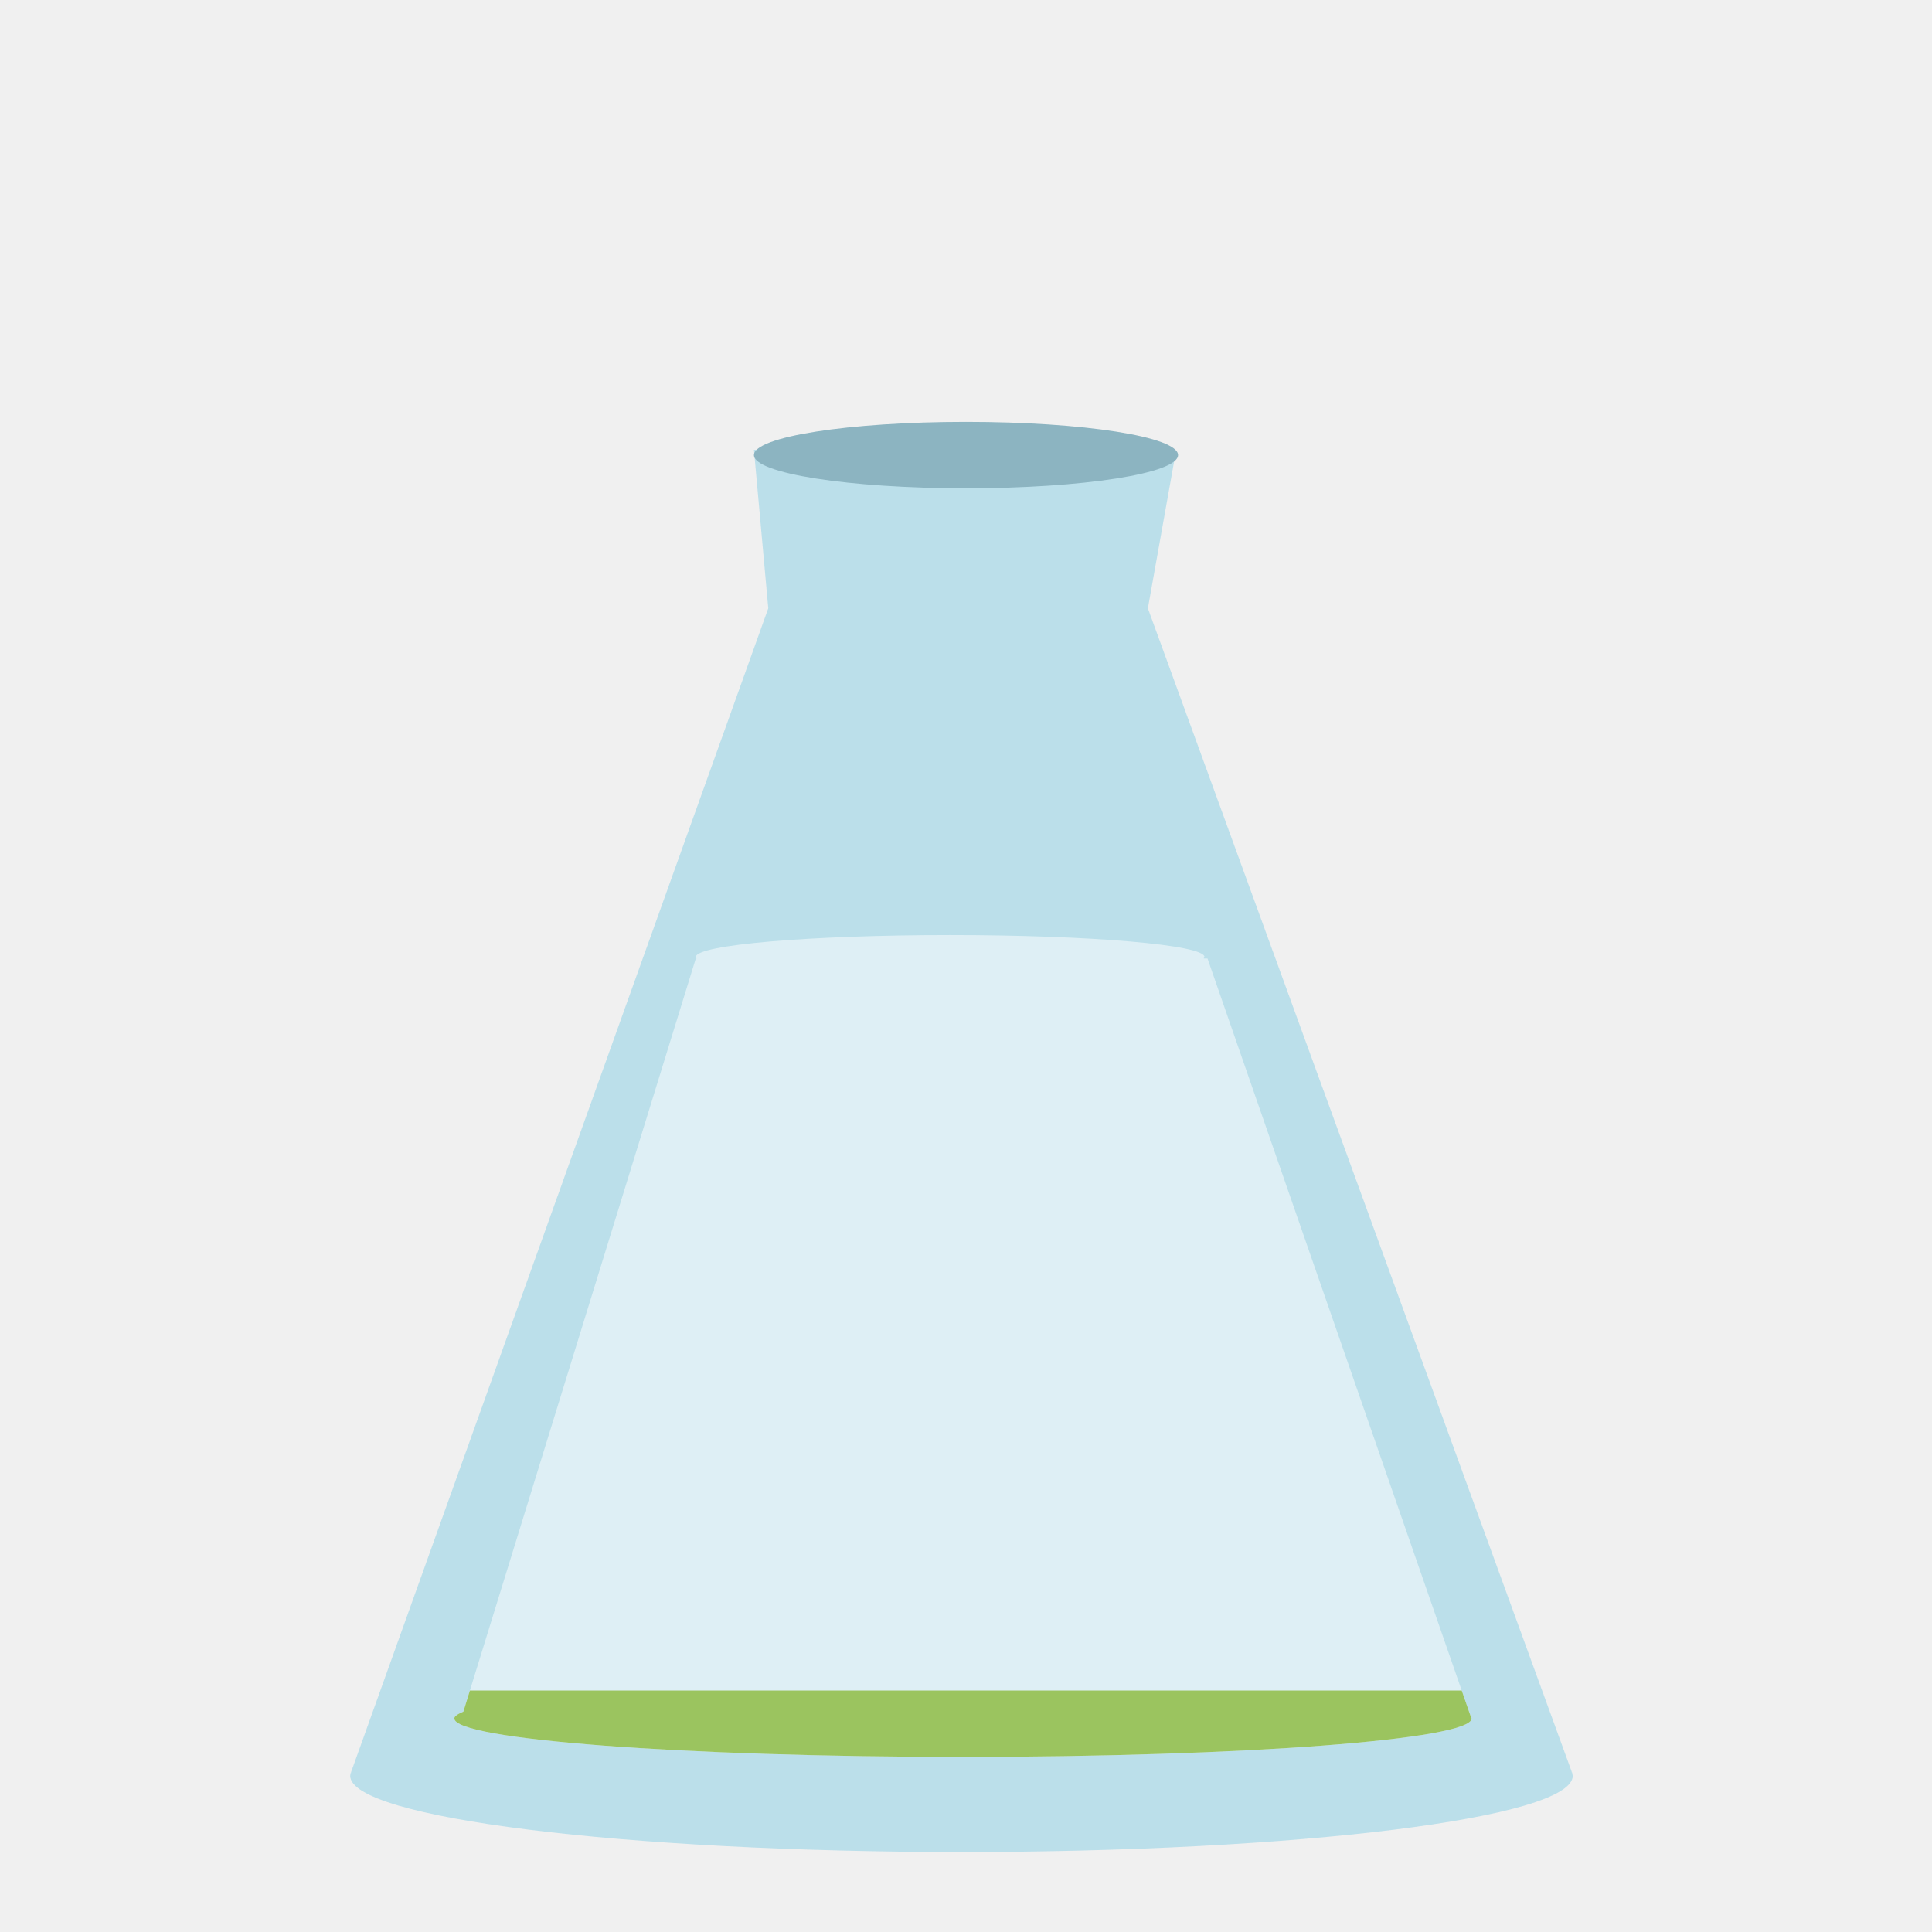
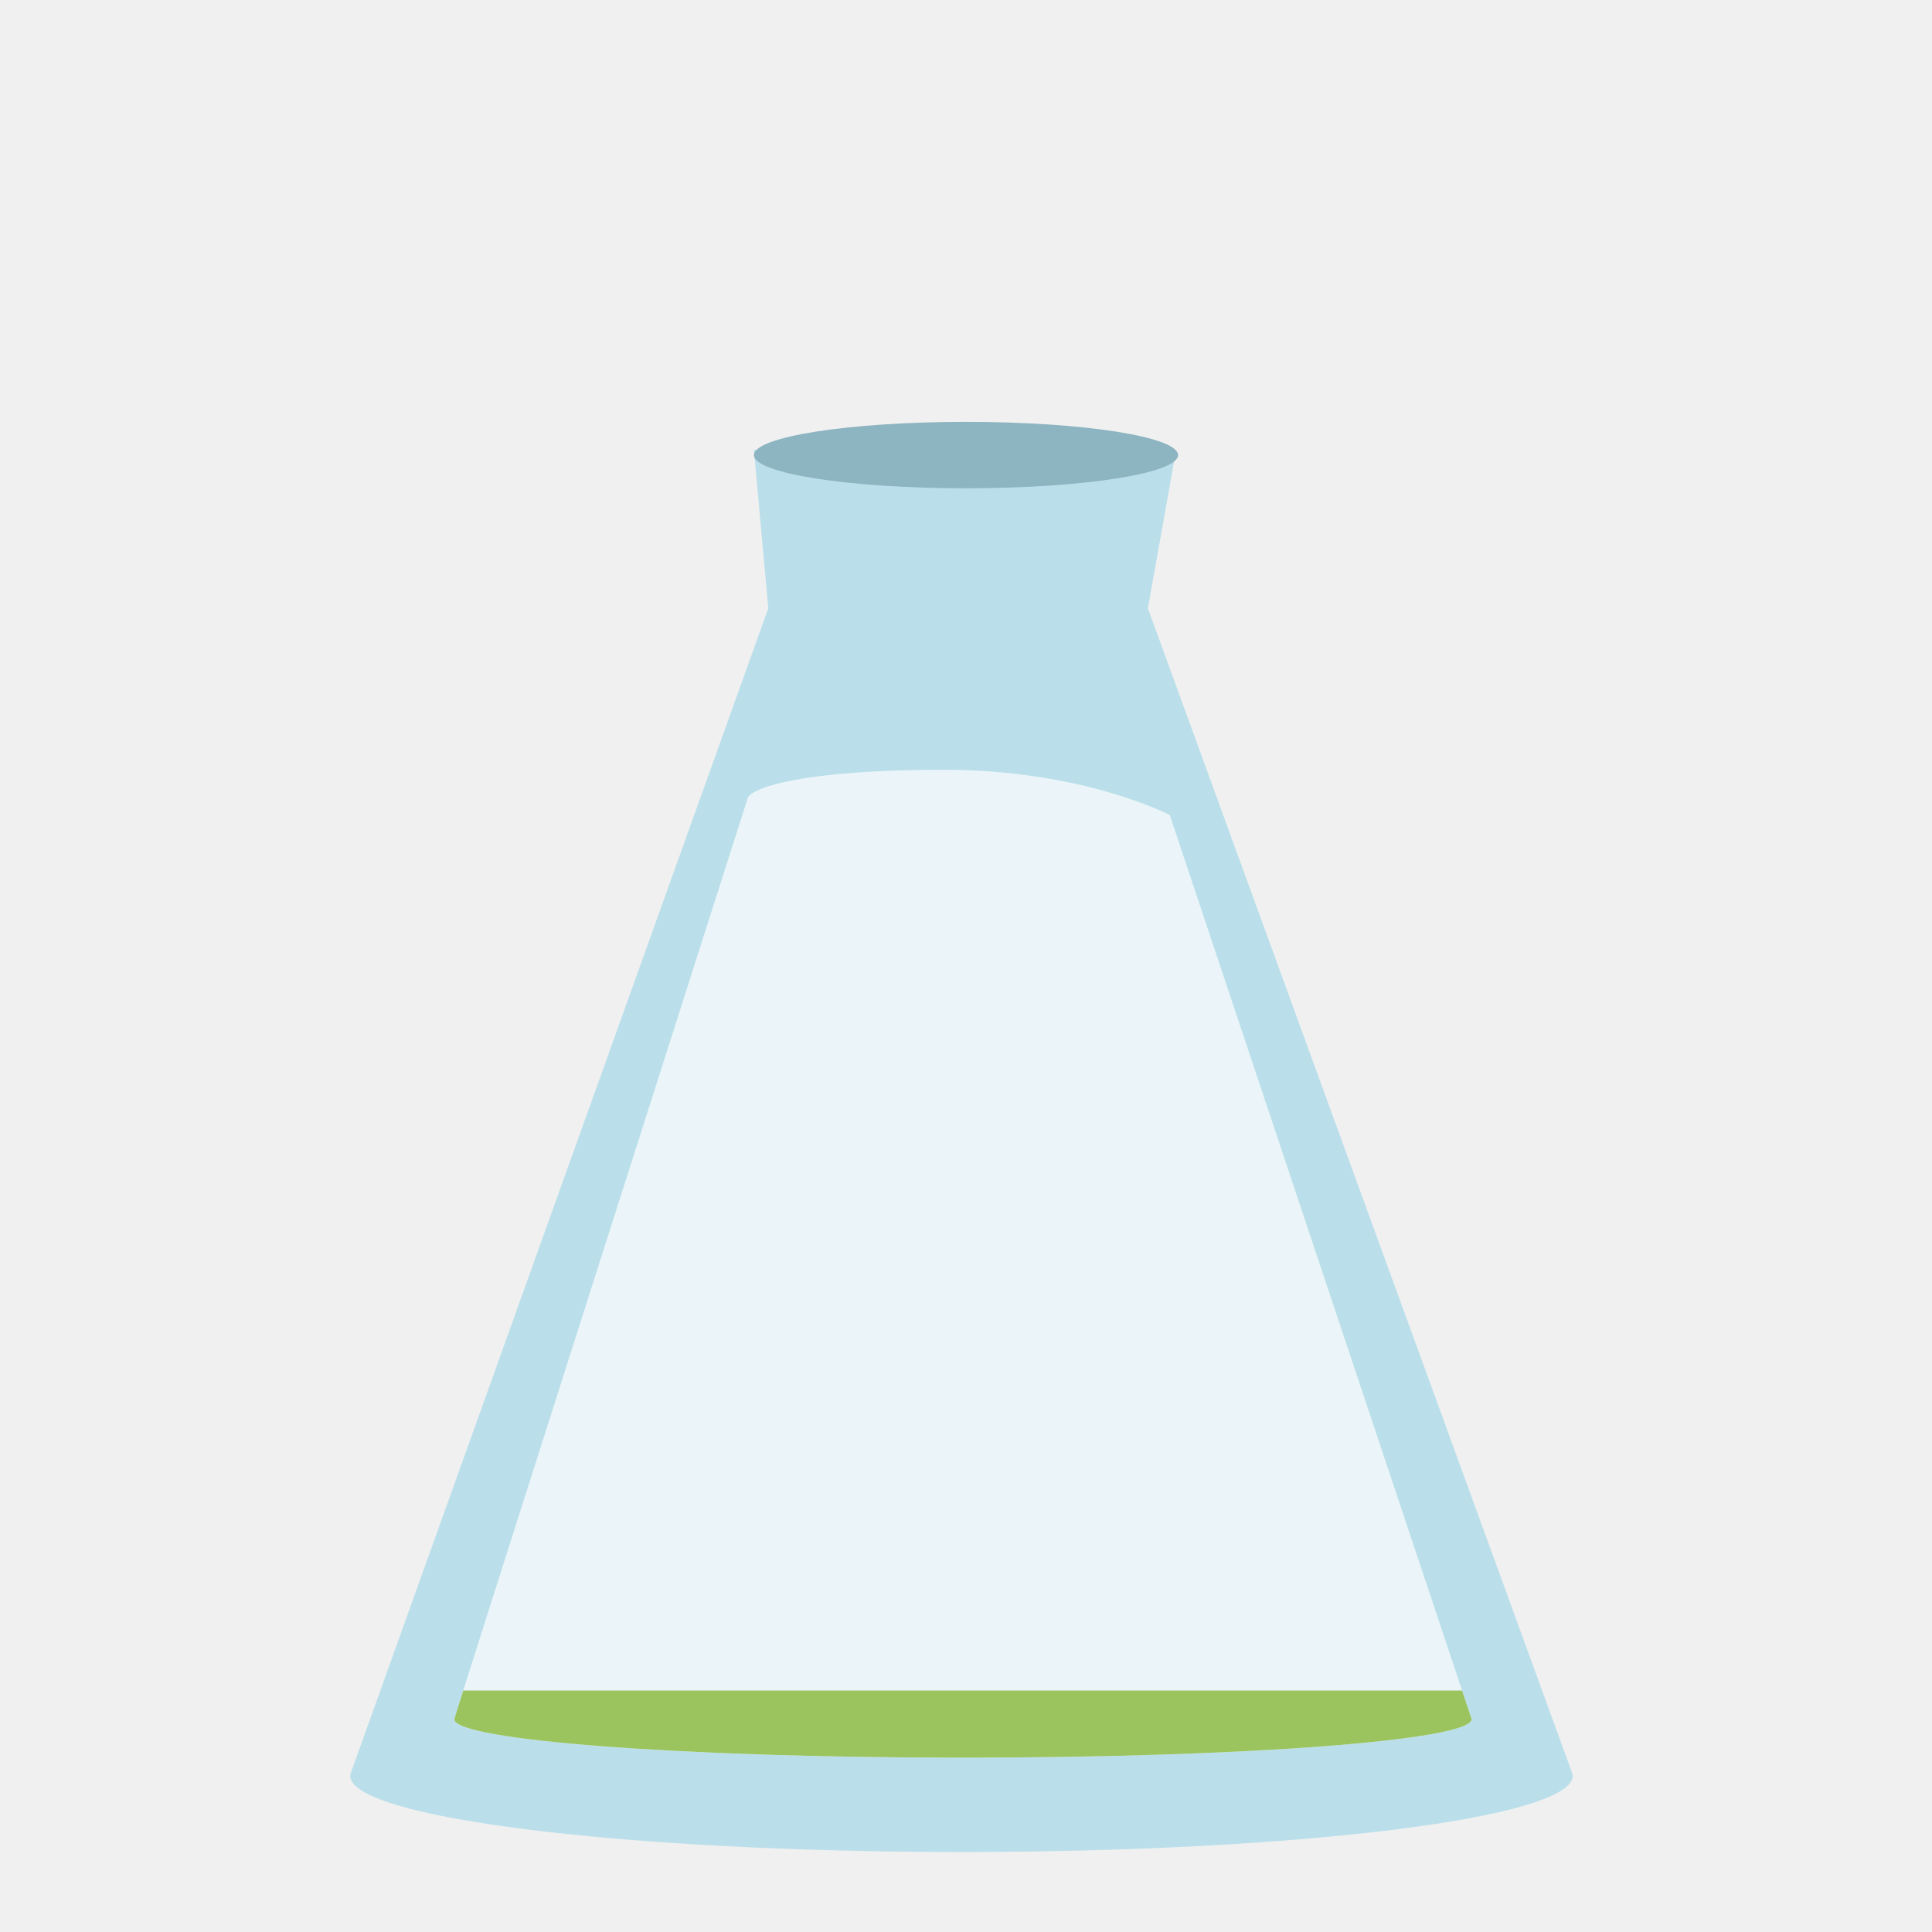
<svg xmlns="http://www.w3.org/2000/svg" xmlns:xlink="http://www.w3.org/1999/xlink" version="1.1" id="Calque_1" x="0px" y="0px" viewBox="0 0 256 256" style="enable-background:new 0 0 256 256;" xml:space="preserve">
  <style type="text/css">
	.st0{opacity:0.93;fill:#B7DEEA;}
	.st1{fill:#8CB4C1;}
- 	.st2{opacity:0.51;fill:#FFFFFF;}
+ 	.st2{opacity:0.7;fill:#FFFFFF;}
	.st3{clip-path:url(#SVGID_2_);fill:#9BC45F;}
</style>
  <g>
    <g>
      <path class="st0" d="M46.4,235.3c0-0.2,0.1-0.5,0.2-0.7L46.4,235.3z" />
      <path class="st0" d="M208.4,235.3l-0.2-0.7C208.3,234.8,208.4,235.1,208.4,235.3z" />
      <path class="st0" d="M208.4,235.3c0,5.6-36.3,10.1-81,10.1c-44.7,0-81-4.5-81-10.1l0.2-0.7l55.2-154l-1.9-21l55.9,0.3l-3.7,20.7    l56.1,154L208.4,235.3z" />
      <ellipse class="st1" cx="128" cy="60.3" rx="28.1" ry="4.4" />
    </g>
  </g>
-   <path class="st2" d="M194.9,227.5L160,127h-0.5c0-0.1,0.1-0.1,0.1-0.2c0-1.6-15.1-2.9-33.7-2.9s-33.7,1.3-33.7,2.9  c0,0.1,0,0.1,0.1,0.2h-0.1l-30.8,99.8c-0.7,0.3-1.2,0.6-1.2,0.9c0,2.8,30.2,5.1,67.4,5.1s67.4-2.3,67.4-5.1  C195,227.7,194.9,227.6,194.9,227.5z" />
+   <path class="st2" d="M194.9,227.5L155,108c0,0-11.4-6-30-6s-26,2.4-26,4c0,0-38.8,121.5-38.8,121.8c0,2.8,30.2,5.1,67.4,5.1  s67.4-2.3,67.4-5.1C195,227.7,194.9,227.6,194.9,227.5z" />
  <g>
    <defs>
-       <path id="SVGID_1_" d="M194.9,227.5L160,127h-0.5c0-0.1,0.1-0.1,0.1-0.2c0-1.6-15.1-2.9-33.7-2.9s-33.7,1.3-33.7,2.9    c0,0.1,0,0.1,0.1,0.2h-0.1l-30.8,99.8c-0.7,0.3-1.2,0.6-1.2,0.9c0,2.8,30.2,5.1,67.4,5.1s67.4-2.3,67.4-5.1    C195,227.7,194.9,227.6,194.9,227.5z" />
+       <path id="SVGID_1_" d="M194.9,227.5L155,108c0,0-11.4-6-30-6s-26,2.4-26,4c0,0-38.8,121.5-38.8,121.8c0,2.8,30.2,5.1,67.4,5.1    s67.4-2.3,67.4-5.1C195,227.7,194.9,227.6,194.9,227.5z" />
    </defs>
    <clipPath id="SVGID_2_">
      <use xlink:href="#SVGID_1_" style="overflow:visible;" />
    </clipPath>
    <rect id="progress" x="39" y="224" class="st3" width="176" height="9" />
  </g>
</svg>
